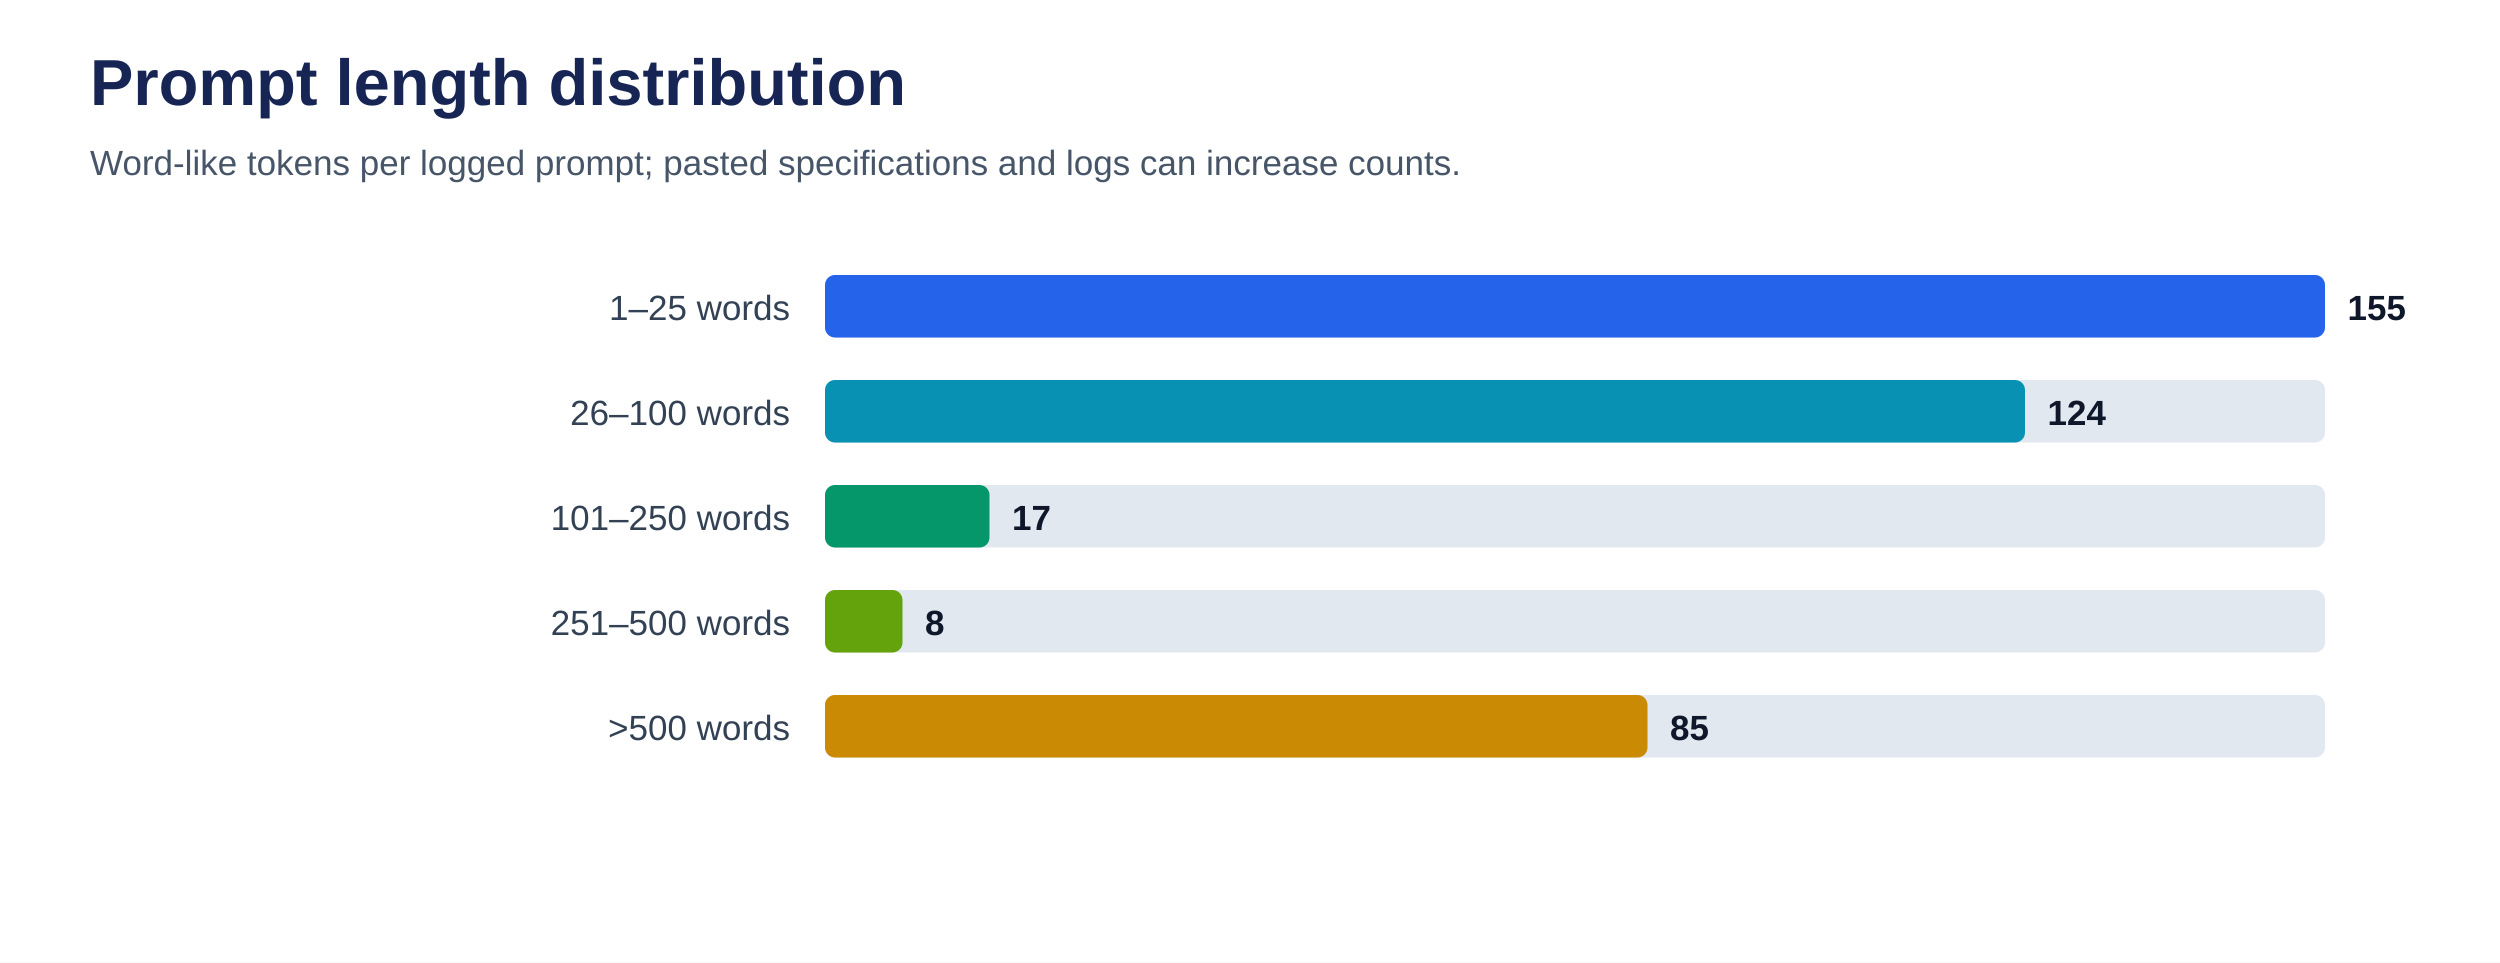
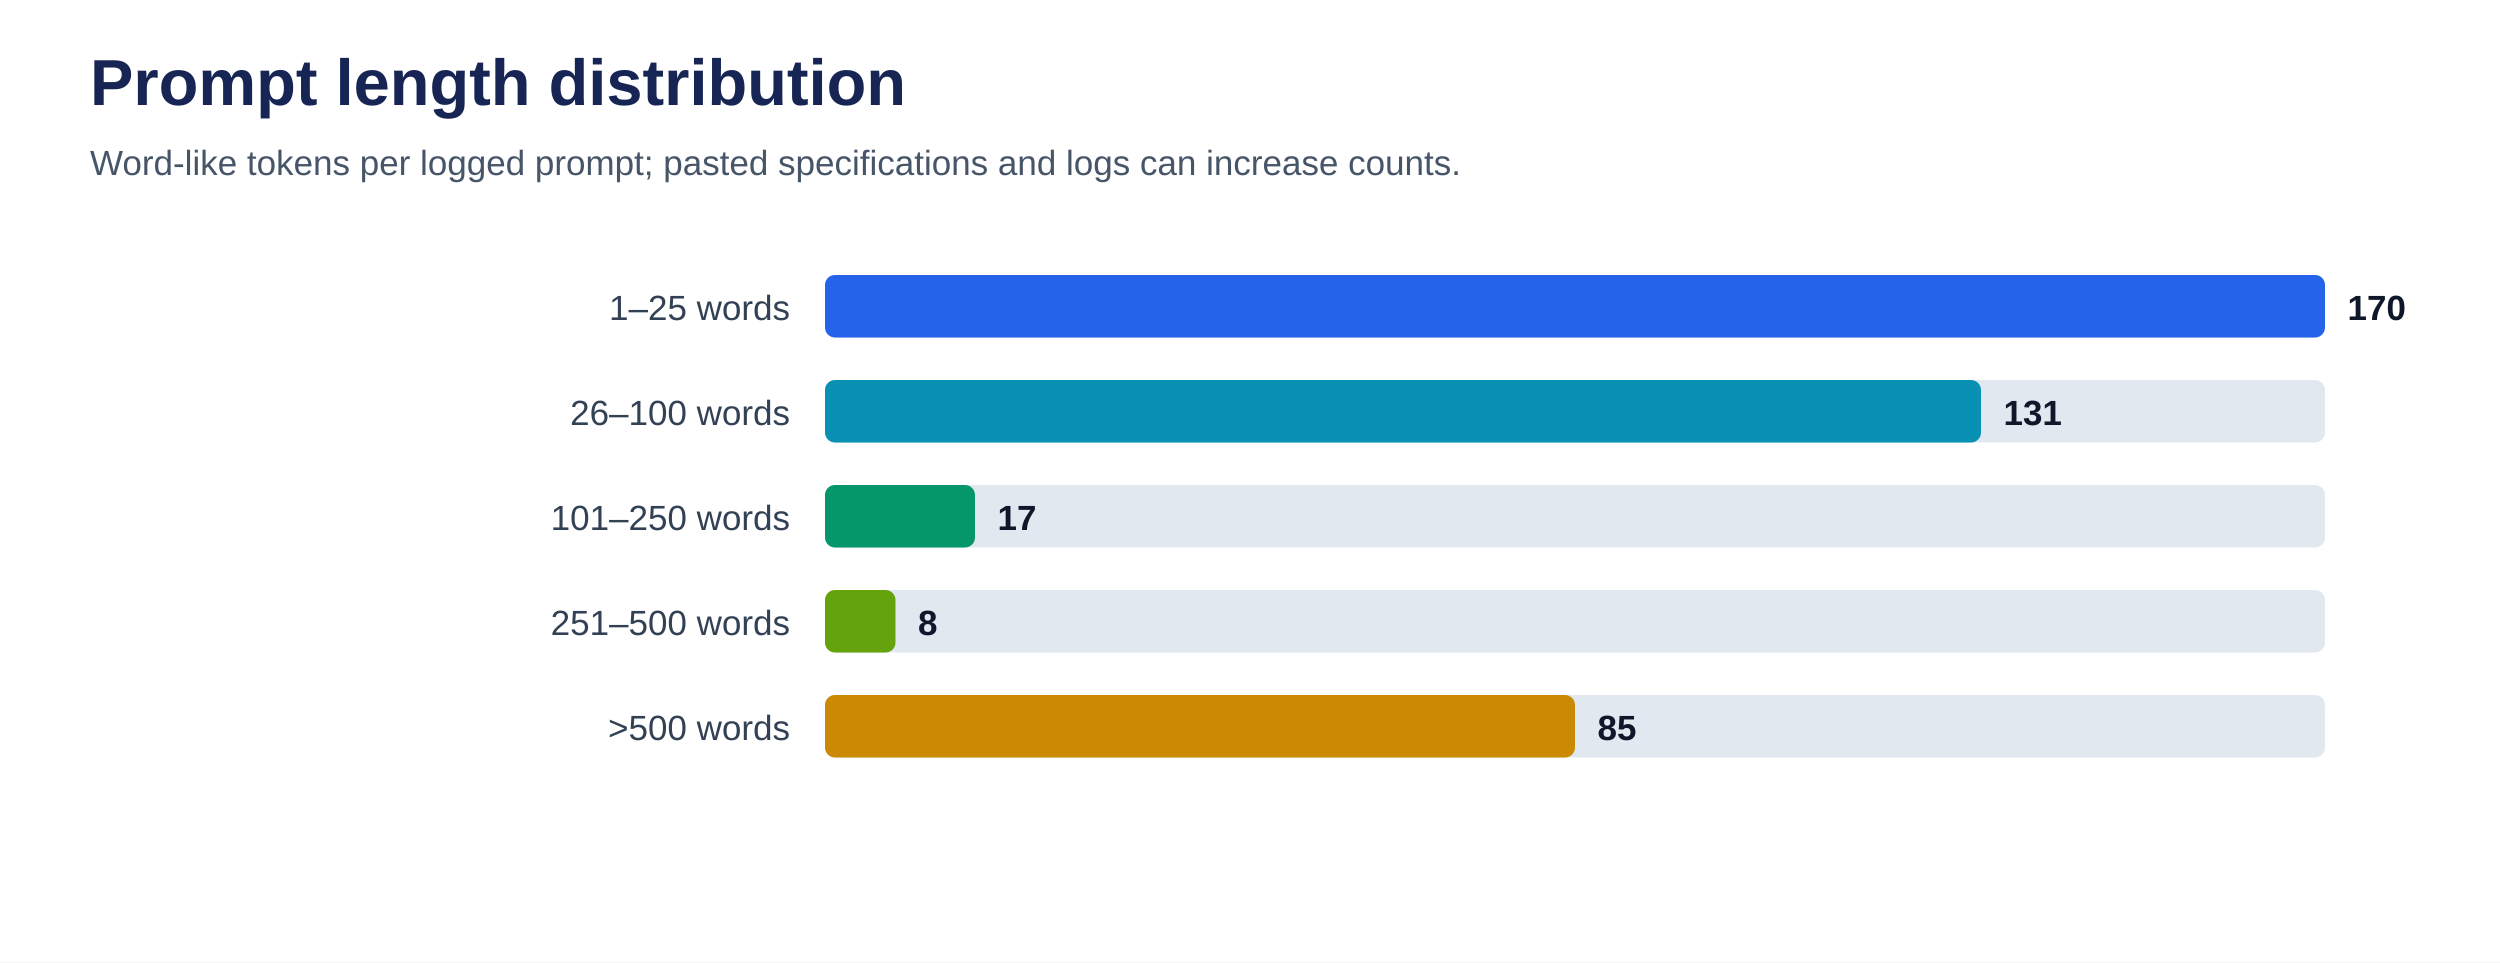
<svg xmlns="http://www.w3.org/2000/svg" viewBox="0 0 1000 385" role="img" aria-labelledby="title desc">
  <rect width="100%" height="100%" fill="#ffffff" />
  <text x="36" y="42" font-family="Arial, sans-serif" font-size="26" font-weight="700" fill="#172554">Prompt length distribution</text>
  <text x="36" y="70" font-family="Arial, sans-serif" font-size="14" fill="#475569">Word-like tokens per logged prompt; pasted specifications and logs can increase counts.</text>
  <text x="316" y="128" text-anchor="end" font-family="Arial, sans-serif" font-size="14" fill="#334155">1–25 words</text>
  <rect x="330" y="110" width="600" height="25" rx="4" fill="#e2e8f0" />
  <rect x="330" y="110" width="600.0" height="25" rx="4" fill="#2563eb" />
-   <text x="939.0" y="128" font-family="Arial, sans-serif" font-size="14" font-weight="700" fill="#0f172a">155</text>
+   <text x="939.0" y="128" font-family="Arial, sans-serif" font-size="14" font-weight="700" fill="#0f172a">170</text>
  <text x="316" y="170" text-anchor="end" font-family="Arial, sans-serif" font-size="14" fill="#334155">26–100 words</text>
  <rect x="330" y="152" width="600" height="25" rx="4" fill="#e2e8f0" />
-   <rect x="330" y="152" width="480.0" height="25" rx="4" fill="#0891b2" />
-   <text x="819.0" y="170" font-family="Arial, sans-serif" font-size="14" font-weight="700" fill="#0f172a">124</text>
+   <rect x="330" y="152" width="462.4" height="25" rx="4" fill="#0891b2" />
+   <text x="801.4" y="170" font-family="Arial, sans-serif" font-size="14" font-weight="700" fill="#0f172a">131</text>
  <text x="316" y="212" text-anchor="end" font-family="Arial, sans-serif" font-size="14" fill="#334155">101–250 words</text>
  <rect x="330" y="194" width="600" height="25" rx="4" fill="#e2e8f0" />
-   <rect x="330" y="194" width="65.8" height="25" rx="4" fill="#059669" />
-   <text x="404.8" y="212" font-family="Arial, sans-serif" font-size="14" font-weight="700" fill="#0f172a">17</text>
+   <rect x="330" y="194" width="60.0" height="25" rx="4" fill="#059669" />
+   <text x="399.0" y="212" font-family="Arial, sans-serif" font-size="14" font-weight="700" fill="#0f172a">17</text>
  <text x="316" y="254" text-anchor="end" font-family="Arial, sans-serif" font-size="14" fill="#334155">251–500 words</text>
  <rect x="330" y="236" width="600" height="25" rx="4" fill="#e2e8f0" />
-   <rect x="330" y="236" width="31.0" height="25" rx="4" fill="#65a30d" />
-   <text x="370.0" y="254" font-family="Arial, sans-serif" font-size="14" font-weight="700" fill="#0f172a">8</text>
+   <rect x="330" y="236" width="28.2" height="25" rx="4" fill="#65a30d" />
+   <text x="367.2" y="254" font-family="Arial, sans-serif" font-size="14" font-weight="700" fill="#0f172a">8</text>
  <text x="316" y="296" text-anchor="end" font-family="Arial, sans-serif" font-size="14" fill="#334155">&gt;500 words</text>
  <rect x="330" y="278" width="600" height="25" rx="4" fill="#e2e8f0" />
-   <rect x="330" y="278" width="329.0" height="25" rx="4" fill="#ca8a04" />
-   <text x="668.0" y="296" font-family="Arial, sans-serif" font-size="14" font-weight="700" fill="#0f172a">85</text>
+   <rect x="330" y="278" width="300.0" height="25" rx="4" fill="#ca8a04" />
+   <text x="639.0" y="296" font-family="Arial, sans-serif" font-size="14" font-weight="700" fill="#0f172a">85</text>
</svg>
